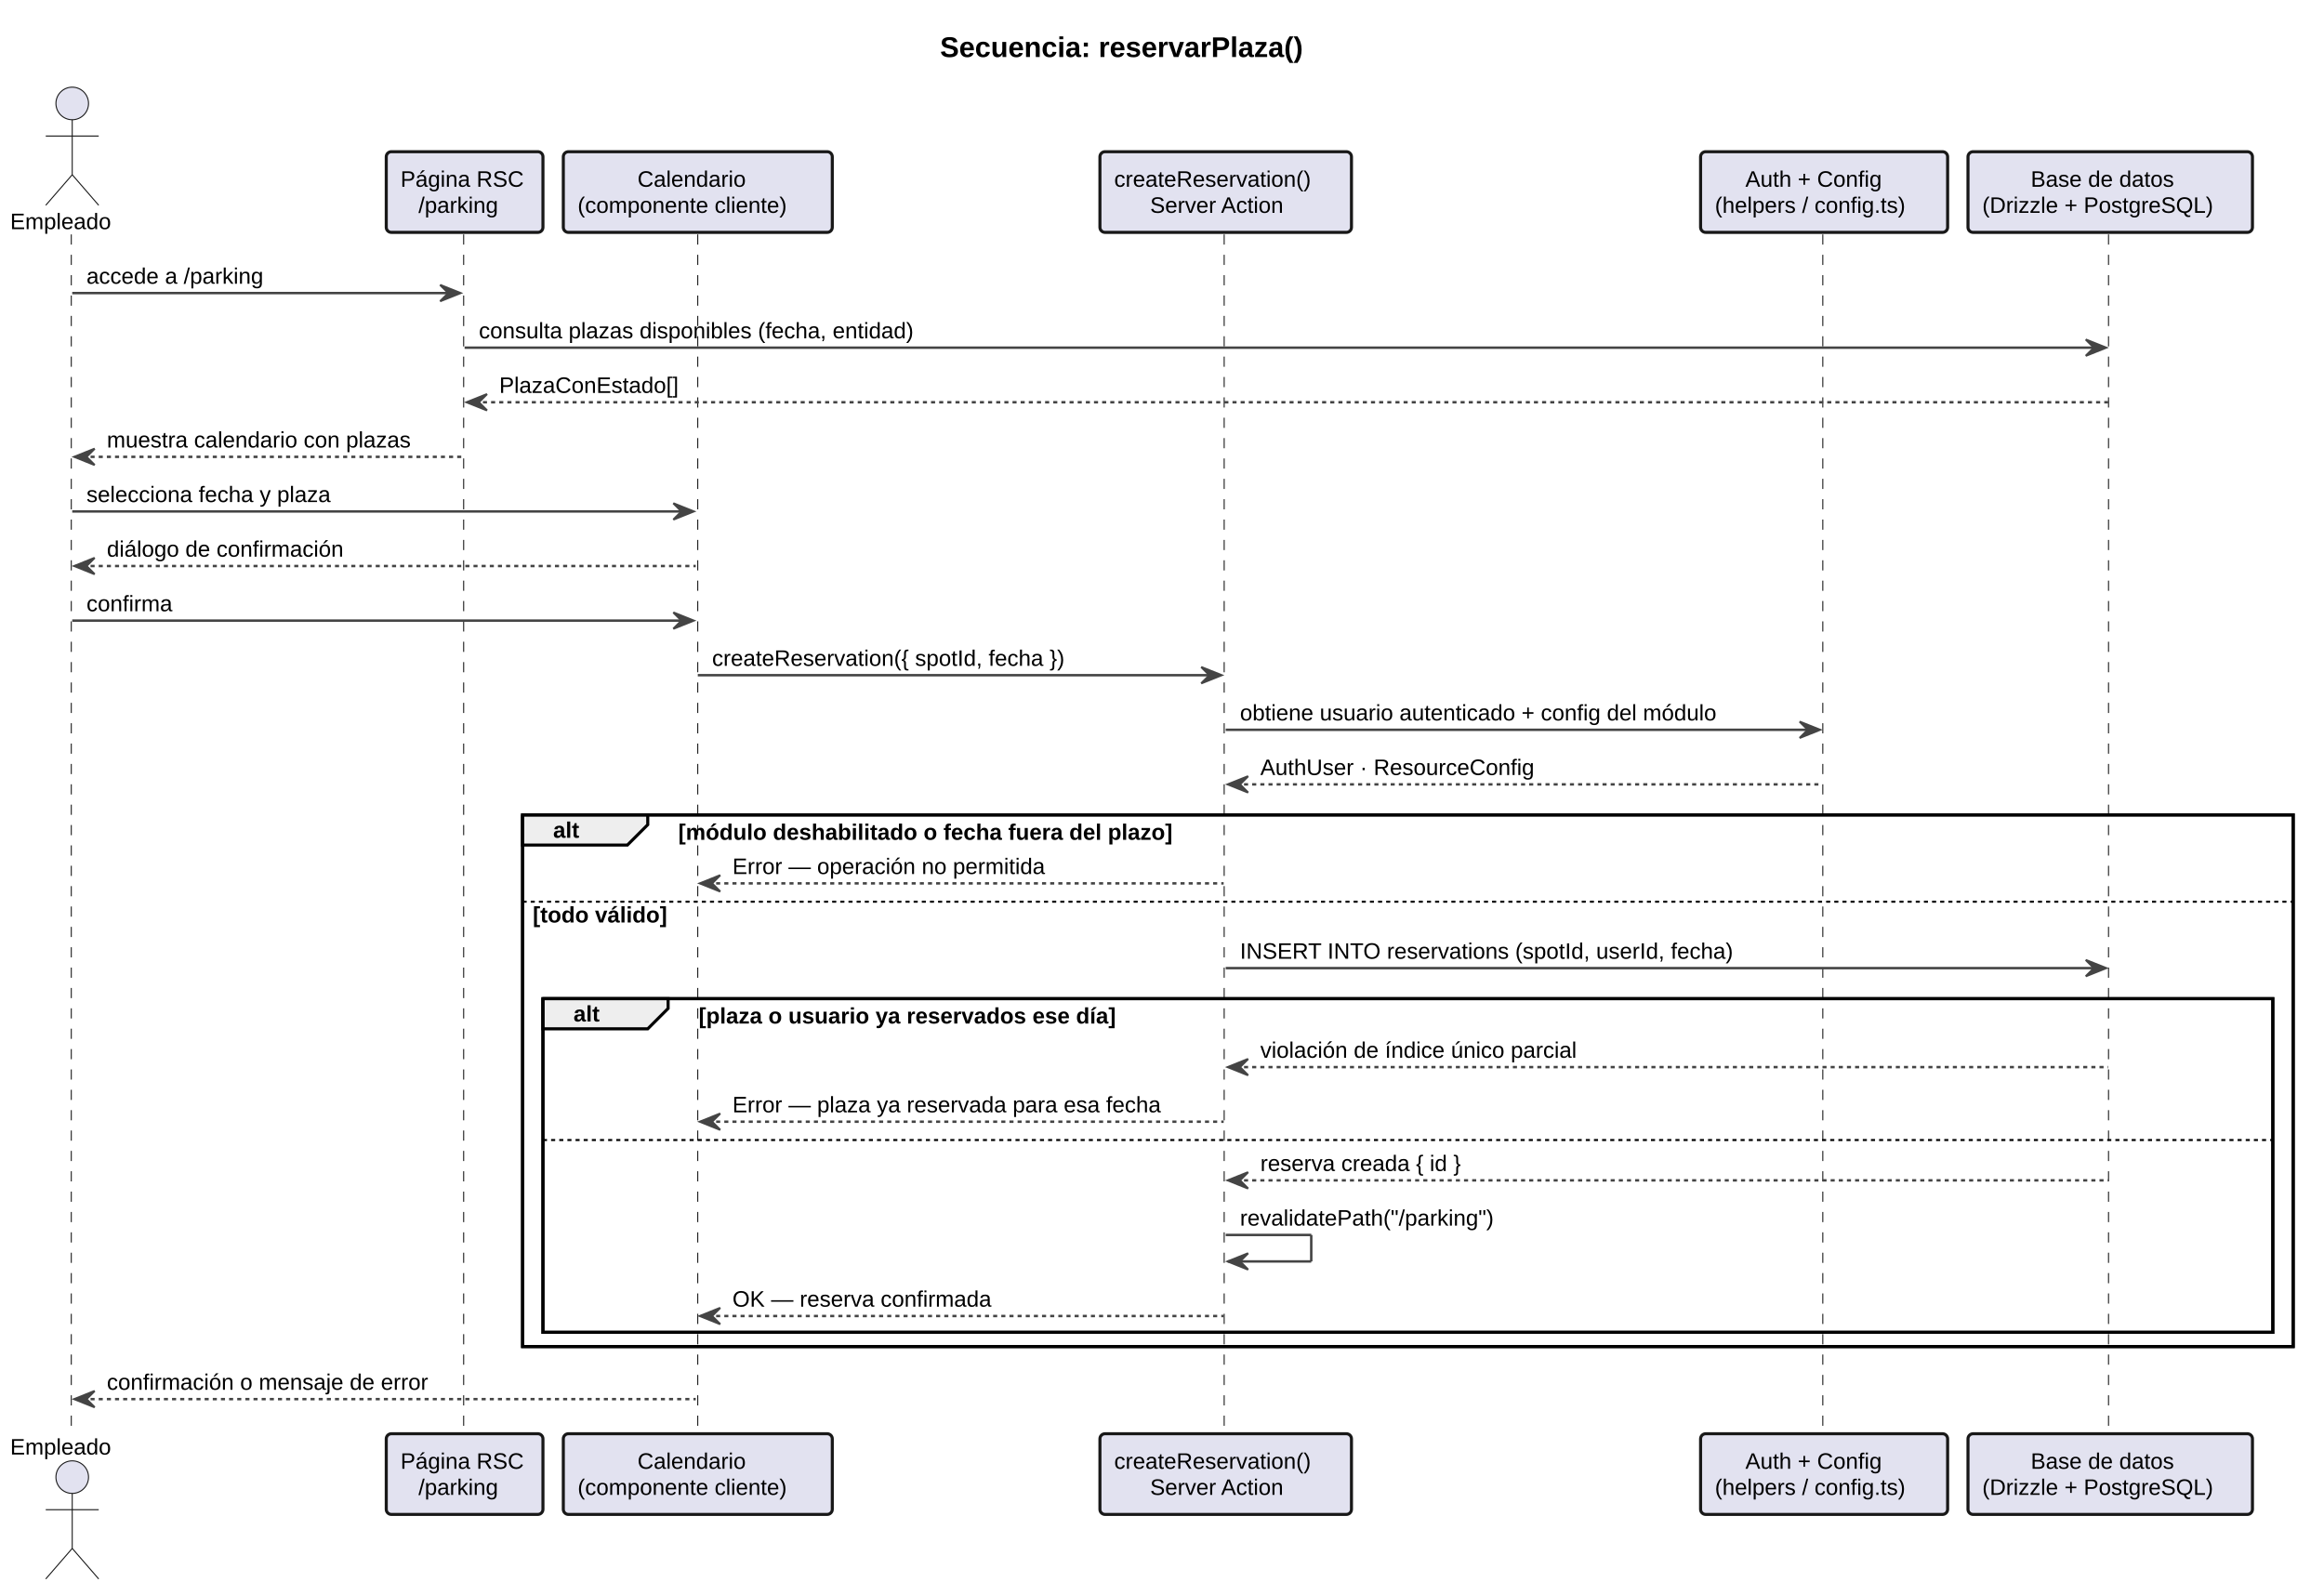
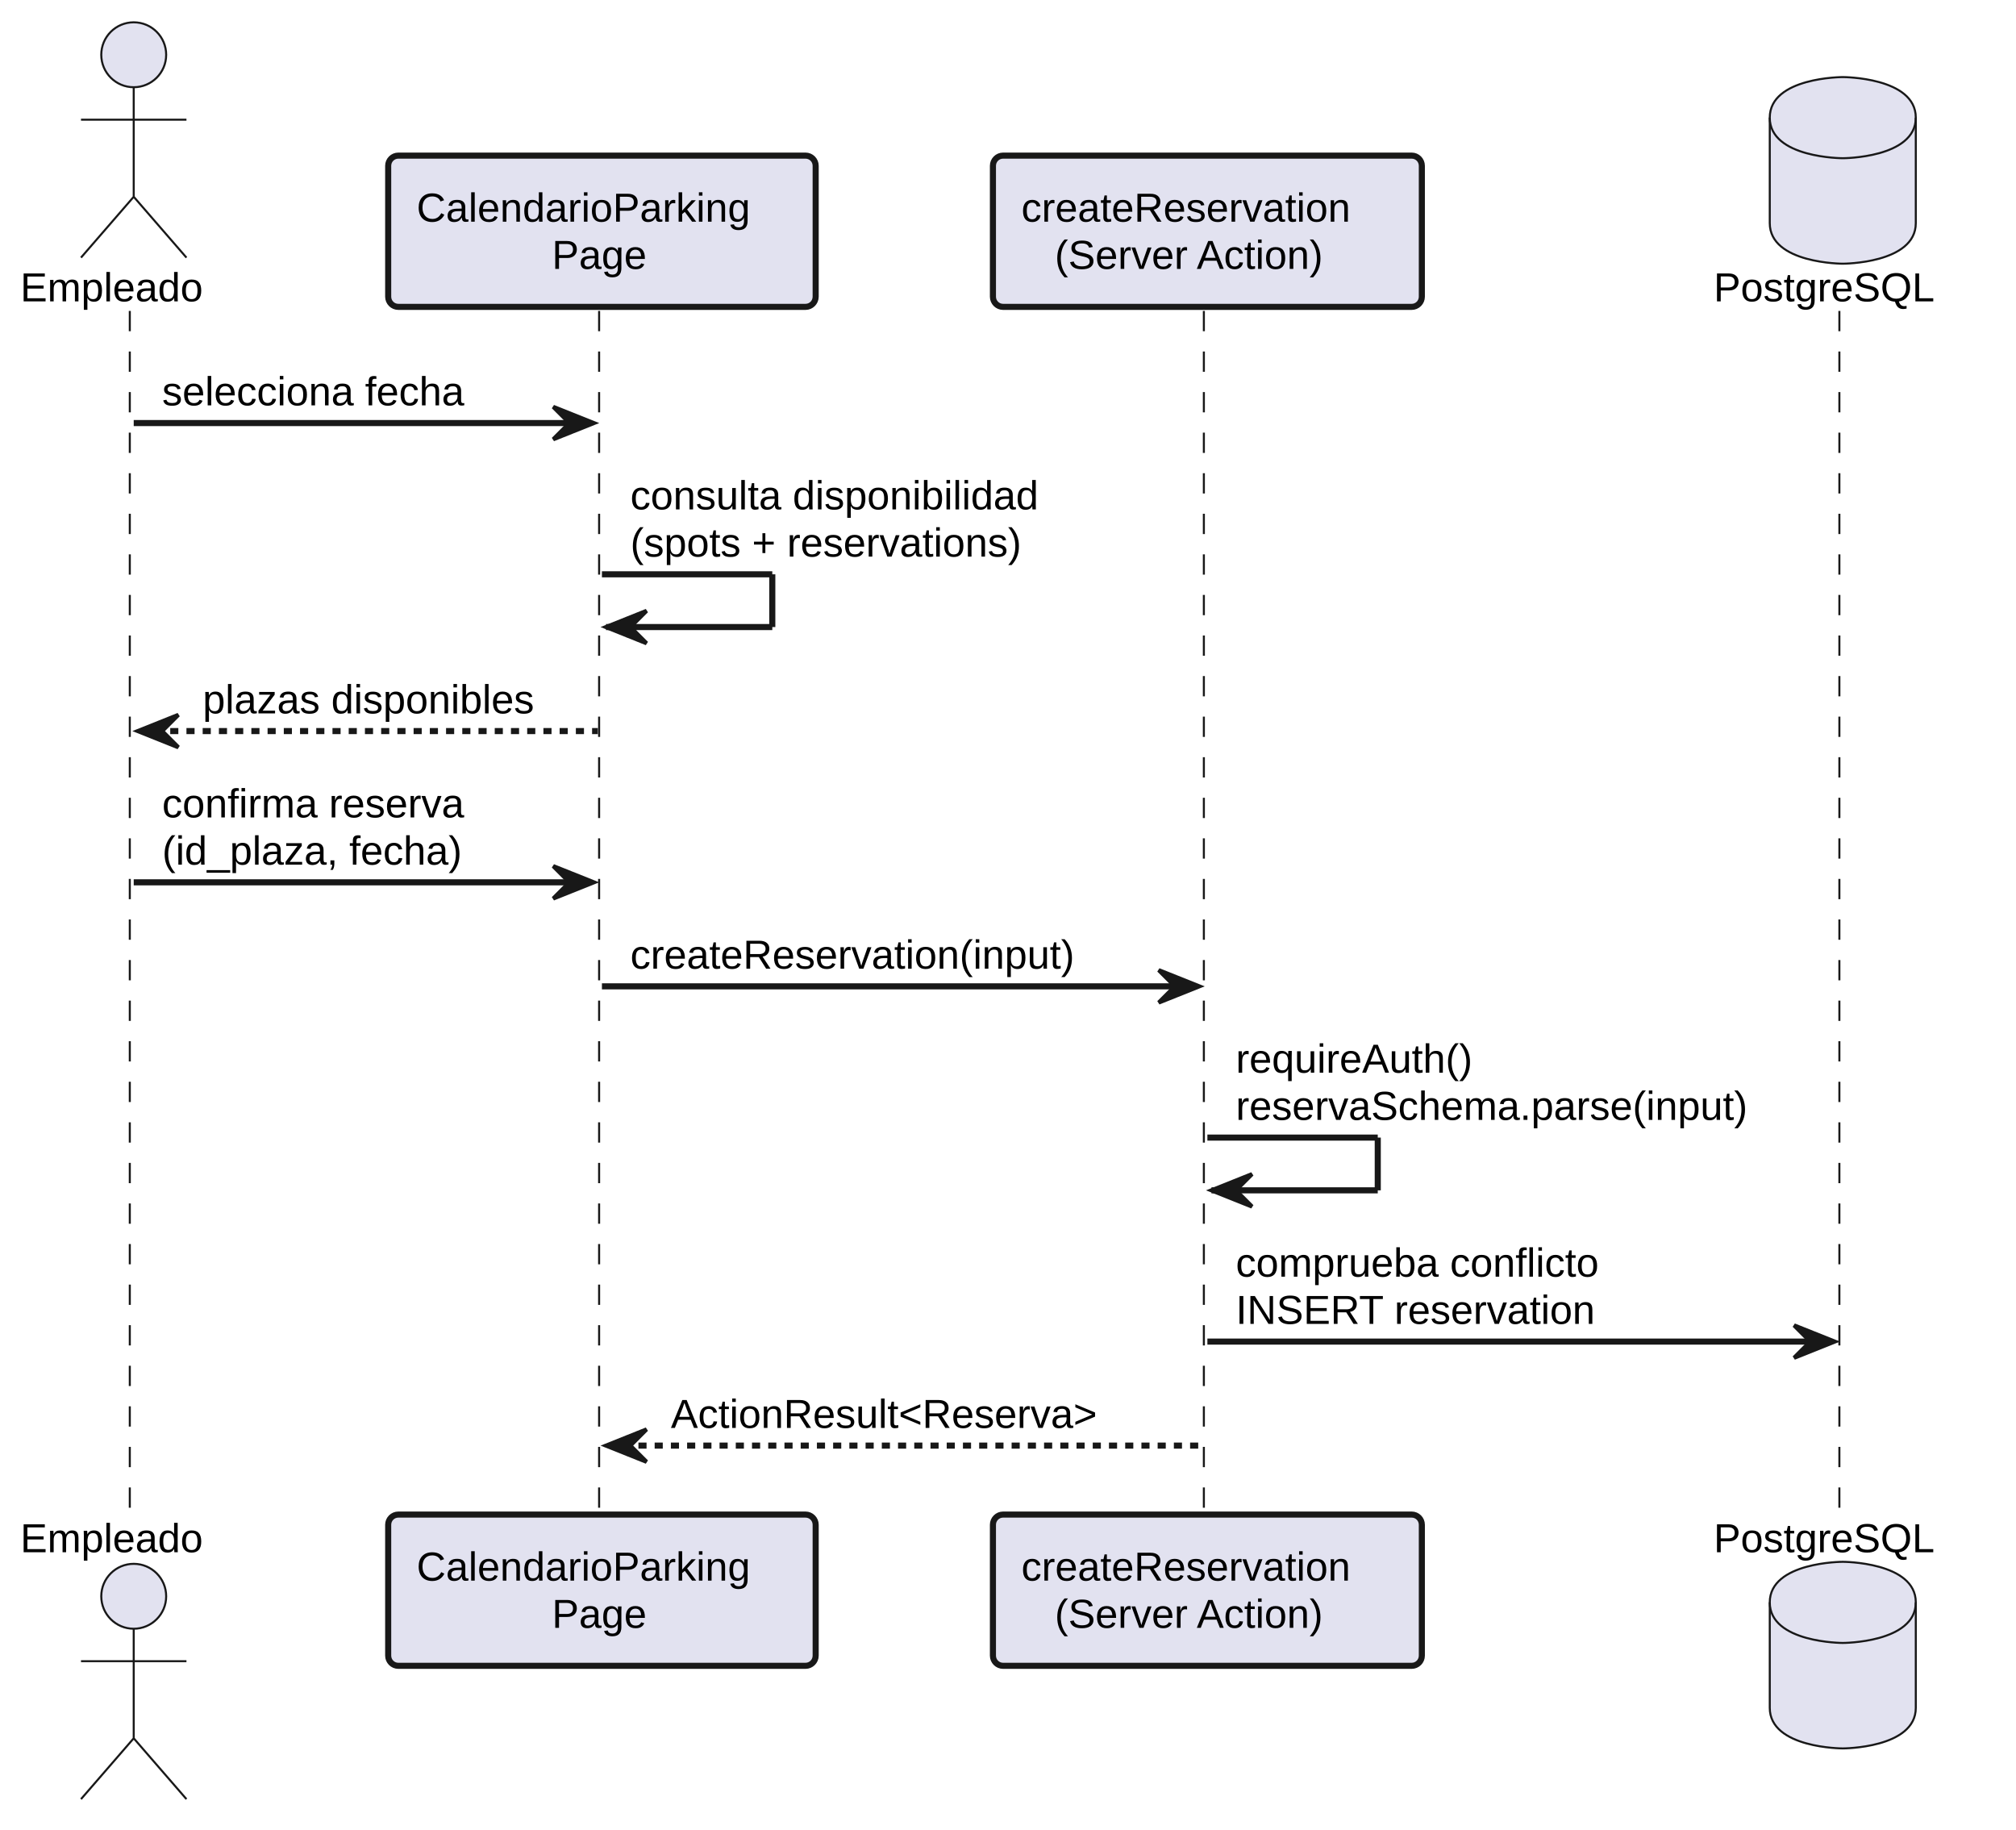
- <svg xmlns="http://www.w3.org/2000/svg" contentStyleType="text/css" data-diagram-type="SEQUENCE" height="783px" preserveAspectRatio="none" style="width:1141px;height:783px;background:#FFFFFF;" version="1.1" viewBox="0 0 1141 783" width="1141px" zoomAndPan="magnify">
+ <svg xmlns="http://www.w3.org/2000/svg" contentStyleType="text/css" data-diagram-type="SEQUENCE" height="451px" preserveAspectRatio="none" style="width:497px;height:451px;background:#FFFFFF;" version="1.1" viewBox="0 0 497 451" width="497px" zoomAndPan="magnify">
  <defs />
  <g>
-     <g class="title" data-source-line="9">
-       <text fill="#000000" font-family="Arial" font-size="14" font-weight="700" lengthAdjust="spacing" textLength="211.832" x="461.521" y="27.995">Secuencia: reservarPlaza()</text>
-     </g>
-     <rect fill="none" height="261.047" style="stroke:#000000;stroke-width:1.5;" width="869.306" x="256.568" y="400.148" />
-     <rect fill="none" height="163.828" style="stroke:#000000;stroke-width:1.5;" width="849.306" x="266.568" y="490.367" />
-     <g class="participant-lifeline" data-entity-uid="part1" data-qualified-name="U" data-source-line="11" id="part1-lifeline">
+     <g class="participant-lifeline" data-entity-uid="part1" data-qualified-name="E" data-source-line="8" id="part1-lifeline">
      <g>
-         <rect fill="#000000" fill-opacity="0" height="589.898" width="8" x="31.462" y="115.102" />
-         <line style="stroke:#181818;stroke-width:0.5;stroke-dasharray:5,5;" x1="35" x2="35" y1="115.102" y2="705" />
+         <rect fill="#000000" fill-opacity="0" height="297.688" width="8" x="28.966" y="76.641" />
+         <line style="stroke:#181818;stroke-width:0.5;stroke-dasharray:5,5;" x1="32" x2="32" y1="76.641" y2="374.328" />
      </g>
    </g>
-     <g class="participant-lifeline" data-entity-uid="part2" data-qualified-name="Page" data-source-line="12" id="part2-lifeline">
+     <g class="participant-lifeline" data-entity-uid="part2" data-qualified-name="Page" data-source-line="9" id="part2-lifeline">
      <g>
-         <rect fill="#000000" fill-opacity="0" height="589.898" width="8" x="224.104" y="115.102" />
-         <line style="stroke:#181818;stroke-width:0.5;stroke-dasharray:5,5;" x1="227.64" x2="227.64" y1="115.102" y2="705" />
+         <rect fill="#000000" fill-opacity="0" height="297.688" width="8" x="144.392" y="76.641" />
+         <line style="stroke:#181818;stroke-width:0.5;stroke-dasharray:5,5;" x1="147.698" x2="147.698" y1="76.641" y2="374.328" />
      </g>
    </g>
-     <g class="participant-lifeline" data-entity-uid="part3" data-qualified-name="CC" data-source-line="13" id="part3-lifeline">
+     <g class="participant-lifeline" data-entity-uid="part3" data-qualified-name="Action" data-source-line="10" id="part3-lifeline">
      <g>
-         <rect fill="#000000" fill-opacity="0" height="589.898" width="8" x="338.596" y="115.102" />
-         <line style="stroke:#181818;stroke-width:0.5;stroke-dasharray:5,5;" x1="342.568" x2="342.568" y1="115.102" y2="705" />
+         <rect fill="#000000" fill-opacity="0" height="297.688" width="8" x="293.655" y="76.641" />
+         <line style="stroke:#181818;stroke-width:0.5;stroke-dasharray:5,5;" x1="296.786" x2="296.786" y1="76.641" y2="374.328" />
      </g>
    </g>
-     <g class="participant-lifeline" data-entity-uid="part4" data-qualified-name="SA" data-source-line="14" id="part4-lifeline">
+     <g class="participant-lifeline" data-entity-uid="part4" data-qualified-name="DB" data-source-line="11" id="part4-lifeline">
      <g>
-         <rect fill="#000000" fill-opacity="0" height="589.898" width="8" x="597.775" y="115.102" />
-         <line style="stroke:#181818;stroke-width:0.5;stroke-dasharray:5,5;" x1="601.027" x2="601.027" y1="115.102" y2="705" />
+         <rect fill="#000000" fill-opacity="0" height="297.688" width="8" x="450.297" y="76.641" />
+         <line style="stroke:#181818;stroke-width:0.5;stroke-dasharray:5,5;" x1="453.457" x2="453.457" y1="76.641" y2="374.328" />
      </g>
    </g>
-     <g class="participant-lifeline" data-entity-uid="part5" data-qualified-name="AuthCfg" data-source-line="15" id="part5-lifeline">
-       <g>
-         <rect fill="#000000" fill-opacity="0" height="589.898" width="8" x="891.57" y="115.102" />
-         <line style="stroke:#181818;stroke-width:0.5;stroke-dasharray:5,5;" x1="894.929" x2="894.929" y1="115.102" y2="705" />
-       </g>
+     <g class="participant participant-head" data-entity-uid="part1" data-qualified-name="E" data-source-line="8" id="part1-head">
+       <text fill="#000000" font-family="Arial" font-size="10" lengthAdjust="spacing" textLength="49.932" x="5" y="74.282">Empleado</text>
+       <ellipse cx="32.966" cy="13.5" fill="#E2E2F0" rx="8" ry="8" style="stroke:#181818;stroke-width:0.5;" />
+       <path d="M32.966,21.5 L32.966,48.5 M19.966,29.5 L45.966,29.5 M32.966,48.5 L19.966,63.5 M32.966,48.5 L45.966,63.5" fill="none" style="stroke:#181818;stroke-width:0.5;" />
    </g>
-     <g class="participant-lifeline" data-entity-uid="part6" data-qualified-name="DB" data-source-line="16" id="part6-lifeline">
-       <g>
-         <rect fill="#000000" fill-opacity="0" height="589.898" width="8" x="1032.043" y="115.102" />
-         <line style="stroke:#181818;stroke-width:0.5;stroke-dasharray:5,5;" x1="1035.211" x2="1035.211" y1="115.102" y2="705" />
-       </g>
+     <g class="participant participant-tail" data-entity-uid="part1" data-qualified-name="E" data-source-line="8" id="part1-tail">
+       <text fill="#000000" font-family="Arial" font-size="10" lengthAdjust="spacing" textLength="49.932" x="5" y="382.61">Empleado</text>
+       <ellipse cx="32.966" cy="393.469" fill="#E2E2F0" rx="8" ry="8" style="stroke:#181818;stroke-width:0.5;" />
+       <path d="M32.966,401.469 L32.966,428.469 M19.966,409.469 L45.966,409.469 M32.966,428.469 L19.966,443.469 M32.966,428.469 L45.966,443.469" fill="none" style="stroke:#181818;stroke-width:0.5;" />
    </g>
-     <g class="participant participant-head" data-entity-uid="part1" data-qualified-name="U" data-source-line="11" id="part1-head">
-       <text fill="#000000" font-family="Arial" font-size="11" lengthAdjust="spacing" textLength="54.925" x="5" y="112.507">Empleado</text>
-       <ellipse cx="35.462" cy="50.797" fill="#E2E2F0" rx="8" ry="8" style="stroke:#181818;stroke-width:0.5;" />
-       <path d="M35.462,58.797 L35.462,85.797 M22.462,66.797 L48.462,66.797 M35.462,85.797 L22.462,100.797 M35.462,85.797 L48.462,100.797" fill="none" style="stroke:#181818;stroke-width:0.5;" />
+     <g class="participant participant-head" data-entity-uid="part2" data-qualified-name="Page" data-source-line="9" id="part2-head">
+       <rect fill="#E2E2F0" height="37.281" rx="2.5" ry="2.5" style="stroke:#181818;stroke-width:1.5;" width="105.387" x="95.698" y="38.359" />
+       <text fill="#000000" font-family="Arial" font-size="10" lengthAdjust="spacing" textLength="91.387" x="102.698" y="54.642">CalendarioParking</text>
+       <text fill="#000000" font-family="Arial" font-size="10" lengthAdjust="spacing" textLength="24.658" x="136.062" y="66.282">Page</text>
    </g>
-     <g class="participant participant-tail" data-entity-uid="part1" data-qualified-name="U" data-source-line="11" id="part1-tail">
-       <text fill="#000000" font-family="Arial" font-size="11" lengthAdjust="spacing" textLength="54.925" x="5" y="714.21">Empleado</text>
-       <ellipse cx="35.462" cy="725.305" fill="#E2E2F0" rx="8" ry="8" style="stroke:#181818;stroke-width:0.5;" />
-       <path d="M35.462,733.305 L35.462,760.305 M22.462,741.305 L48.462,741.305 M35.462,760.305 L22.462,775.305 M35.462,760.305 L48.462,775.305" fill="none" style="stroke:#181818;stroke-width:0.5;" />
+     <g class="participant participant-tail" data-entity-uid="part2" data-qualified-name="Page" data-source-line="9" id="part2-tail">
+       <rect fill="#E2E2F0" height="37.281" rx="2.5" ry="2.5" style="stroke:#181818;stroke-width:1.5;" width="105.387" x="95.698" y="373.328" />
+       <text fill="#000000" font-family="Arial" font-size="10" lengthAdjust="spacing" textLength="91.387" x="102.698" y="389.61">CalendarioParking</text>
+       <text fill="#000000" font-family="Arial" font-size="10" lengthAdjust="spacing" textLength="24.658" x="136.062" y="401.251">Page</text>
    </g>
-     <g class="participant participant-head" data-entity-uid="part2" data-qualified-name="Page" data-source-line="12" id="part2-head">
-       <rect fill="#E2E2F0" height="39.609" rx="2.5" ry="2.5" style="stroke:#181818;stroke-width:1.5;" width="76.928" x="189.64" y="74.492" />
-       <text fill="#000000" font-family="Arial" font-size="11" lengthAdjust="spacing" textLength="62.928" x="196.64" y="91.703">Página RSC</text>
-       <text fill="#000000" font-family="Arial" font-size="11" lengthAdjust="spacing" textLength="45.332" x="205.438" y="104.507">/parking</text>
+     <g class="participant participant-head" data-entity-uid="part3" data-qualified-name="Action" data-source-line="10" id="part3-head">
+       <rect fill="#E2E2F0" height="37.281" rx="2.5" ry="2.5" style="stroke:#181818;stroke-width:1.5;" width="105.738" x="244.786" y="38.359" />
+       <text fill="#000000" font-family="Arial" font-size="10" lengthAdjust="spacing" textLength="91.738" x="251.786" y="54.642">createReservation</text>
+       <text fill="#000000" font-family="Arial" font-size="10" lengthAdjust="spacing" textLength="75.269" x="260.021" y="66.282">(Server Action)</text>
    </g>
-     <g class="participant participant-tail" data-entity-uid="part2" data-qualified-name="Page" data-source-line="12" id="part2-tail">
-       <rect fill="#E2E2F0" height="39.609" rx="2.5" ry="2.5" style="stroke:#181818;stroke-width:1.5;" width="76.928" x="189.64" y="704" />
-       <text fill="#000000" font-family="Arial" font-size="11" lengthAdjust="spacing" textLength="62.928" x="196.64" y="721.21">Página RSC</text>
-       <text fill="#000000" font-family="Arial" font-size="11" lengthAdjust="spacing" textLength="45.332" x="205.438" y="734.015">/parking</text>
+     <g class="participant participant-tail" data-entity-uid="part3" data-qualified-name="Action" data-source-line="10" id="part3-tail">
+       <rect fill="#E2E2F0" height="37.281" rx="2.5" ry="2.5" style="stroke:#181818;stroke-width:1.5;" width="105.738" x="244.786" y="373.328" />
+       <text fill="#000000" font-family="Arial" font-size="10" lengthAdjust="spacing" textLength="91.738" x="251.786" y="389.61">createReservation</text>
+       <text fill="#000000" font-family="Arial" font-size="10" lengthAdjust="spacing" textLength="75.269" x="260.021" y="401.251">(Server Action)</text>
    </g>
-     <g class="participant participant-head" data-entity-uid="part3" data-qualified-name="CC" data-source-line="13" id="part3-head">
-       <rect fill="#E2E2F0" height="39.609" rx="2.5" ry="2.5" style="stroke:#181818;stroke-width:1.5;" width="132.057" x="276.568" y="74.492" />
-       <text fill="#000000" font-family="Arial" font-size="11" lengthAdjust="spacing" textLength="59.248" x="312.972" y="91.703">Calendario</text>
-       <text fill="#000000" font-family="Arial" font-size="11" lengthAdjust="spacing" textLength="118.057" x="283.568" y="104.507">(componente cliente)</text>
+     <g class="participant participant-head" data-entity-uid="part4" data-qualified-name="DB" data-source-line="11" id="part4-head">
+       <text fill="#000000" font-family="Arial" font-size="10" lengthAdjust="spacing" textLength="57.681" x="422.457" y="74.282">PostgreSQL</text>
+       <path d="M436.297,29 C436.297,19 454.297,19 454.297,19 C454.297,19 472.297,19 472.297,29 L472.297,55 C472.297,65 454.297,65 454.297,65 C454.297,65 436.297,65 436.297,55 L436.297,29" fill="#E2E2F0" style="stroke:#181818;stroke-width:0.5;" />
+       <path d="M436.297,29 C436.297,39 454.297,39 454.297,39 C454.297,39 472.297,39 472.297,29" fill="none" style="stroke:#181818;stroke-width:0.5;" />
    </g>
-     <g class="participant participant-tail" data-entity-uid="part3" data-qualified-name="CC" data-source-line="13" id="part3-tail">
-       <rect fill="#E2E2F0" height="39.609" rx="2.5" ry="2.5" style="stroke:#181818;stroke-width:1.5;" width="132.057" x="276.568" y="704" />
-       <text fill="#000000" font-family="Arial" font-size="11" lengthAdjust="spacing" textLength="59.248" x="312.972" y="721.21">Calendario</text>
-       <text fill="#000000" font-family="Arial" font-size="11" lengthAdjust="spacing" textLength="118.057" x="283.568" y="734.015">(componente cliente)</text>
+     <g class="participant participant-tail" data-entity-uid="part4" data-qualified-name="DB" data-source-line="11" id="part4-tail">
+       <text fill="#000000" font-family="Arial" font-size="10" lengthAdjust="spacing" textLength="57.681" x="422.457" y="382.61">PostgreSQL</text>
+       <path d="M436.297,394.969 C436.297,384.969 454.297,384.969 454.297,384.969 C454.297,384.969 472.297,384.969 472.297,394.969 L472.297,420.969 C472.297,430.969 454.297,430.969 454.297,430.969 C454.297,430.969 436.297,430.969 436.297,420.969 L436.297,394.969" fill="#E2E2F0" style="stroke:#181818;stroke-width:0.5;" />
+       <path d="M436.297,394.969 C436.297,404.969 454.297,404.969 454.297,404.969 C454.297,404.969 472.297,404.969 472.297,394.969" fill="none" style="stroke:#181818;stroke-width:0.5;" />
    </g>
-     <g class="participant participant-head" data-entity-uid="part4" data-qualified-name="SA" data-source-line="14" id="part4-head">
-       <rect fill="#E2E2F0" height="39.609" rx="2.5" ry="2.5" style="stroke:#181818;stroke-width:1.5;" width="123.495" x="540.027" y="74.492" />
-       <text fill="#000000" font-family="Arial" font-size="11" lengthAdjust="spacing" textLength="109.495" x="547.027" y="91.703">createReservation()</text>
-       <text fill="#000000" font-family="Arial" font-size="11" lengthAdjust="spacing" textLength="74.212" x="564.669" y="104.507">Server Action</text>
+     <g class="message" data-entity-1="part1" data-entity-2="part2" data-source-line="13" id="msg1">
+       <polygon fill="#181818" points="136.392,100.281,146.392,104.281,136.392,108.281,140.392,104.281" style="stroke:#181818;stroke-width:1;" />
+       <line style="stroke:#181818;stroke-width:1.5;" x1="32.966" x2="142.392" y1="104.281" y2="104.281" />
+       <text fill="#000000" font-family="Arial" font-size="10" lengthAdjust="spacing" textLength="83.467" x="39.966" y="99.923">selecciona fecha</text>
    </g>
-     <g class="participant participant-tail" data-entity-uid="part4" data-qualified-name="SA" data-source-line="14" id="part4-tail">
-       <rect fill="#E2E2F0" height="39.609" rx="2.5" ry="2.5" style="stroke:#181818;stroke-width:1.5;" width="123.495" x="540.027" y="704" />
-       <text fill="#000000" font-family="Arial" font-size="11" lengthAdjust="spacing" textLength="109.495" x="547.027" y="721.21">createReservation()</text>
-       <text fill="#000000" font-family="Arial" font-size="11" lengthAdjust="spacing" textLength="74.212" x="564.669" y="734.015">Server Action</text>
+     <g class="message" data-entity-1="part2" data-entity-2="part2" data-source-line="15" id="msg2">
+       <line style="stroke:#181818;stroke-width:1.5;" x1="148.392" x2="190.392" y1="141.562" y2="141.562" />
+       <line style="stroke:#181818;stroke-width:1.5;" x1="190.392" x2="190.392" y1="141.562" y2="154.562" />
+       <line style="stroke:#181818;stroke-width:1.5;" x1="149.392" x2="190.392" y1="154.562" y2="154.562" />
+       <polygon fill="#181818" points="159.392,150.562,149.392,154.562,159.392,158.562,155.392,154.562" style="stroke:#181818;stroke-width:1;" />
+       <text fill="#000000" font-family="Arial" font-size="10" lengthAdjust="spacing" textLength="114.932" x="155.392" y="125.564">consulta disponibilidad</text>
+       <text fill="#000000" font-family="Arial" font-size="10" lengthAdjust="spacing" textLength="111.494" x="155.392" y="137.204">(spots + reservations)</text>
    </g>
-     <g class="participant participant-head" data-entity-uid="part5" data-qualified-name="AuthCfg" data-source-line="15" id="part5-head">
-       <rect fill="#E2E2F0" height="39.609" rx="2.5" ry="2.5" style="stroke:#181818;stroke-width:1.5;" width="121.282" x="834.929" y="74.492" />
-       <text fill="#000000" font-family="Arial" font-size="11" lengthAdjust="spacing" textLength="77.285" x="856.928" y="91.703">Auth + Config</text>
-       <text fill="#000000" font-family="Arial" font-size="11" lengthAdjust="spacing" textLength="107.282" x="841.929" y="104.507">(helpers / config.ts)</text>
+     <g class="message" data-entity-1="part2" data-entity-2="part1" data-source-line="17" id="msg3">
+       <polygon fill="#181818" points="43.966,176.203,33.966,180.203,43.966,184.203,39.966,180.203" style="stroke:#181818;stroke-width:1;" />
+       <line style="stroke:#181818;stroke-width:1.5;stroke-dasharray:2,2;" x1="37.966" x2="147.392" y1="180.203" y2="180.203" />
+       <text fill="#000000" font-family="Arial" font-size="10" lengthAdjust="spacing" textLength="91.426" x="49.966" y="175.845">plazas disponibles</text>
    </g>
-     <g class="participant participant-tail" data-entity-uid="part5" data-qualified-name="AuthCfg" data-source-line="15" id="part5-tail">
-       <rect fill="#E2E2F0" height="39.609" rx="2.5" ry="2.5" style="stroke:#181818;stroke-width:1.5;" width="121.282" x="834.929" y="704" />
-       <text fill="#000000" font-family="Arial" font-size="11" lengthAdjust="spacing" textLength="77.285" x="856.928" y="721.21">Auth + Config</text>
-       <text fill="#000000" font-family="Arial" font-size="11" lengthAdjust="spacing" textLength="107.282" x="841.929" y="734.015">(helpers / config.ts)</text>
+     <g class="message" data-entity-1="part1" data-entity-2="part2" data-source-line="19" id="msg4">
+       <polygon fill="#181818" points="136.392,213.484,146.392,217.484,136.392,221.484,140.392,217.484" style="stroke:#181818;stroke-width:1;" />
+       <line style="stroke:#181818;stroke-width:1.5;" x1="32.966" x2="142.392" y1="217.484" y2="217.484" />
+       <text fill="#000000" font-family="Arial" font-size="10" lengthAdjust="spacing" textLength="85.195" x="39.966" y="201.485">confirma reserva</text>
+       <text fill="#000000" font-family="Arial" font-size="10" lengthAdjust="spacing" textLength="82.554" x="39.966" y="213.126">(id_plaza, fecha)</text>
    </g>
-     <g class="participant participant-head" data-entity-uid="part6" data-qualified-name="DB" data-source-line="16" id="part6-head">
-       <rect fill="#E2E2F0" height="39.609" rx="2.5" ry="2.5" style="stroke:#181818;stroke-width:1.5;" width="139.662" x="966.211" y="74.492" />
-       <text fill="#000000" font-family="Arial" font-size="11" lengthAdjust="spacing" textLength="78.026" x="997.029" y="91.703">Base de datos</text>
-       <text fill="#000000" font-family="Arial" font-size="11" lengthAdjust="spacing" textLength="125.662" x="973.211" y="104.507">(Drizzle + PostgreSQL)</text>
+     <g class="message" data-entity-1="part2" data-entity-2="part3" data-source-line="21" id="msg5">
+       <polygon fill="#181818" points="285.655,239.125,295.655,243.125,285.655,247.125,289.655,243.125" style="stroke:#181818;stroke-width:1;" />
+       <line style="stroke:#181818;stroke-width:1.5;" x1="148.392" x2="291.655" y1="243.125" y2="243.125" />
+       <text fill="#000000" font-family="Arial" font-size="10" lengthAdjust="spacing" textLength="125.264" x="155.392" y="238.767">createReservation(input)</text>
    </g>
-     <g class="participant participant-tail" data-entity-uid="part6" data-qualified-name="DB" data-source-line="16" id="part6-tail">
-       <rect fill="#E2E2F0" height="39.609" rx="2.5" ry="2.5" style="stroke:#181818;stroke-width:1.5;" width="139.662" x="966.211" y="704" />
-       <text fill="#000000" font-family="Arial" font-size="11" lengthAdjust="spacing" textLength="78.026" x="997.029" y="721.21">Base de datos</text>
-       <text fill="#000000" font-family="Arial" font-size="11" lengthAdjust="spacing" textLength="125.662" x="973.211" y="734.015">(Drizzle + PostgreSQL)</text>
+     <g class="message" data-entity-1="part3" data-entity-2="part3" data-source-line="23" id="msg6">
+       <line style="stroke:#181818;stroke-width:1.5;" x1="297.655" x2="339.655" y1="280.406" y2="280.406" />
+       <line style="stroke:#181818;stroke-width:1.5;" x1="339.655" x2="339.655" y1="280.406" y2="293.406" />
+       <line style="stroke:#181818;stroke-width:1.5;" x1="298.655" x2="339.655" y1="293.406" y2="293.406" />
+       <polygon fill="#181818" points="308.655,289.406,298.655,293.406,308.655,297.406,304.655,293.406" style="stroke:#181818;stroke-width:1;" />
+       <text fill="#000000" font-family="Arial" font-size="10" lengthAdjust="spacing" textLength="67.231" x="304.655" y="264.407">requireAuth()</text>
+       <text fill="#000000" font-family="Arial" font-size="10" lengthAdjust="spacing" textLength="142.642" x="304.655" y="276.048">reservaSchema.parse(input)</text>
    </g>
-     <g class="message" data-entity-1="part1" data-entity-2="part2" data-source-line="18" id="msg1">
-       <polygon fill="#444444" points="216.104,139.906,226.104,143.906,216.104,147.906,220.104,143.906" style="stroke:#444444;stroke-width:1;" />
-       <line style="stroke:#444444;stroke-width:1.2;" x1="35.462" x2="222.104" y1="143.906" y2="143.906" />
-       <text fill="#000000" font-family="Arial" font-size="11" lengthAdjust="spacing" textLength="98.42" x="42.462" y="139.312">accede a /parking</text>
+     <g class="message" data-entity-1="part3" data-entity-2="part4" data-source-line="25" id="msg7">
+       <polygon fill="#181818" points="442.297,326.688,452.297,330.688,442.297,334.688,446.297,330.688" style="stroke:#181818;stroke-width:1;" />
+       <line style="stroke:#181818;stroke-width:1.5;" x1="297.655" x2="448.297" y1="330.688" y2="330.688" />
+       <text fill="#000000" font-family="Arial" font-size="10" lengthAdjust="spacing" textLength="102.529" x="304.655" y="314.688">comprueba conflicto</text>
+       <text fill="#000000" font-family="Arial" font-size="10" lengthAdjust="spacing" textLength="96.269" x="304.655" y="326.329">INSERT reservation</text>
    </g>
-     <g class="message" data-entity-1="part2" data-entity-2="part6" data-source-line="19" id="msg2">
-       <polygon fill="#444444" points="1024.043,166.711,1034.043,170.711,1024.043,174.711,1028.043,170.711" style="stroke:#444444;stroke-width:1;" />
-       <line style="stroke:#444444;stroke-width:1.2;" x1="228.104" x2="1030.043" y1="170.711" y2="170.711" />
-       <text fill="#000000" font-family="Arial" font-size="11" lengthAdjust="spacing" textLength="241.914" x="235.104" y="166.117">consulta plazas disponibles (fecha, entidad)</text>
-     </g>
-     <g class="message" data-entity-1="part6" data-entity-2="part2" data-source-line="20" id="msg3">
-       <polygon fill="#444444" points="239.104,193.516,229.104,197.516,239.104,201.516,235.104,197.516" style="stroke:#444444;stroke-width:1;" />
-       <line style="stroke:#444444;stroke-width:1.2;stroke-dasharray:2,2;" x1="233.104" x2="1035.043" y1="197.516" y2="197.516" />
-       <text fill="#000000" font-family="Arial" font-size="11" lengthAdjust="spacing" textLength="96.357" x="245.104" y="192.921">PlazaConEstado[]</text>
-     </g>
-     <g class="message" data-entity-1="part2" data-entity-2="part1" data-source-line="21" id="msg4">
-       <polygon fill="#444444" points="46.462,220.32,36.462,224.32,46.462,228.32,42.462,224.32" style="stroke:#444444;stroke-width:1;" />
-       <line style="stroke:#444444;stroke-width:1.2;stroke-dasharray:2,2;" x1="40.462" x2="227.104" y1="224.32" y2="224.32" />
-       <text fill="#000000" font-family="Arial" font-size="11" lengthAdjust="spacing" textLength="168.642" x="52.462" y="219.726">muestra calendario con plazas</text>
-     </g>
-     <g class="message" data-entity-1="part1" data-entity-2="part3" data-source-line="23" id="msg5">
-       <polygon fill="#444444" points="330.596,247.125,340.596,251.125,330.596,255.125,334.596,251.125" style="stroke:#444444;stroke-width:1;" />
-       <line style="stroke:#444444;stroke-width:1.2;" x1="35.462" x2="336.596" y1="251.125" y2="251.125" />
-       <text fill="#000000" font-family="Arial" font-size="11" lengthAdjust="spacing" textLength="134.61" x="42.462" y="246.531">selecciona fecha y plaza</text>
-     </g>
-     <g class="message" data-entity-1="part3" data-entity-2="part1" data-source-line="24" id="msg6">
-       <polygon fill="#444444" points="46.462,273.93,36.462,277.93,46.462,281.93,42.462,277.93" style="stroke:#444444;stroke-width:1;" />
-       <line style="stroke:#444444;stroke-width:1.2;stroke-dasharray:2,2;" x1="40.462" x2="341.596" y1="277.93" y2="277.93" />
-       <text fill="#000000" font-family="Arial" font-size="11" lengthAdjust="spacing" textLength="132.483" x="52.462" y="273.335">diálogo de confirmación</text>
-     </g>
-     <g class="message" data-entity-1="part1" data-entity-2="part3" data-source-line="25" id="msg7">
-       <polygon fill="#444444" points="330.596,300.734,340.596,304.734,330.596,308.734,334.596,304.734" style="stroke:#444444;stroke-width:1;" />
-       <line style="stroke:#444444;stroke-width:1.2;" x1="35.462" x2="336.596" y1="304.734" y2="304.734" />
-       <text fill="#000000" font-family="Arial" font-size="11" lengthAdjust="spacing" textLength="48.657" x="42.462" y="300.14">confirma</text>
-     </g>
-     <g class="message" data-entity-1="part3" data-entity-2="part4" data-source-line="27" id="msg8">
-       <polygon fill="#444444" points="589.775,327.539,599.775,331.539,589.775,335.539,593.775,331.539" style="stroke:#444444;stroke-width:1;" />
-       <line style="stroke:#444444;stroke-width:1.2;" x1="342.596" x2="595.775" y1="331.539" y2="331.539" />
-       <text fill="#000000" font-family="Arial" font-size="11" lengthAdjust="spacing" textLength="201.862" x="349.596" y="326.945">createReservation({ spotId, fecha })</text>
-     </g>
-     <g class="message" data-entity-1="part4" data-entity-2="part5" data-source-line="28" id="msg9">
-       <polygon fill="#444444" points="883.57,354.344,893.57,358.344,883.57,362.344,887.57,358.344" style="stroke:#444444;stroke-width:1;" />
-       <line style="stroke:#444444;stroke-width:1.2;" x1="601.775" x2="889.57" y1="358.344" y2="358.344" />
-       <text fill="#000000" font-family="Arial" font-size="11" lengthAdjust="spacing" textLength="269.795" x="608.775" y="353.75">obtiene usuario autenticado + config del módulo</text>
-     </g>
-     <g class="message" data-entity-1="part5" data-entity-2="part4" data-source-line="29" id="msg10">
-       <polygon fill="#444444" points="612.775,381.148,602.775,385.148,612.775,389.148,608.775,385.148" style="stroke:#444444;stroke-width:1;" />
-       <line style="stroke:#444444;stroke-width:1.2;stroke-dasharray:2,2;" x1="606.775" x2="894.57" y1="385.148" y2="385.148" />
-       <text fill="#000000" font-family="Arial" font-size="11" lengthAdjust="spacing" textLength="147.818" x="618.775" y="380.554">AuthUser · ResourceConfig</text>
-     </g>
-     <path d="M256.568,400.148 L318.019,400.148 L318.019,404.953 L308.019,414.953 L256.568,414.953 L256.568,400.148" fill="#EEEEEE" style="stroke:#000000;stroke-width:1.5;" />
-     <rect fill="none" height="261.047" style="stroke:#000000;stroke-width:1.5;" width="869.306" x="256.568" y="400.148" />
-     <text fill="#000000" font-family="Arial" font-size="11" font-weight="700" lengthAdjust="spacing" textLength="16.452" x="271.568" y="411.359">alt</text>
-     <text fill="#000000" font-family="Arial" font-size="11" font-weight="700" lengthAdjust="spacing" textLength="290.152" x="333.019" y="412.359">[módulo deshabilitado o fecha fuera del plazo]</text>
-     <g class="message" data-entity-1="part4" data-entity-2="part3" data-source-line="32" id="msg11">
-       <polygon fill="#444444" points="353.596,429.758,343.596,433.758,353.596,437.758,349.596,433.758" style="stroke:#444444;stroke-width:1;" />
-       <line style="stroke:#444444;stroke-width:1.2;stroke-dasharray:2,2;" x1="347.596" x2="600.775" y1="433.758" y2="433.758" />
-       <text fill="#000000" font-family="Arial" font-size="11" lengthAdjust="spacing" textLength="173.621" x="359.596" y="429.164">Error — operación no permitida</text>
-     </g>
-     <line style="stroke:#000000;stroke-width:1;stroke-dasharray:2,2;" x1="256.568" x2="1125.873" y1="442.758" y2="442.758" />
-     <text fill="#000000" font-family="Arial" font-size="11" font-weight="700" lengthAdjust="spacing" textLength="79.696" x="261.568" y="452.968">[todo válido]</text>
-     <g class="message" data-entity-1="part4" data-entity-2="part6" data-source-line="34" id="msg12">
-       <polygon fill="#444444" points="1024.043,471.367,1034.043,475.367,1024.043,479.367,1028.043,475.367" style="stroke:#444444;stroke-width:1;" />
-       <line style="stroke:#444444;stroke-width:1.2;" x1="601.775" x2="1030.043" y1="475.367" y2="475.367" />
-       <text fill="#000000" font-family="Arial" font-size="11" lengthAdjust="spacing" textLength="266.643" x="608.775" y="470.773">INSERT INTO reservations (spotId, userId, fecha)</text>
-     </g>
-     <path d="M266.568,490.367 L328.019,490.367 L328.019,495.172 L318.019,505.172 L266.568,505.172 L266.568,490.367" fill="#EEEEEE" style="stroke:#000000;stroke-width:1.5;" />
-     <rect fill="none" height="163.828" style="stroke:#000000;stroke-width:1.5;" width="849.306" x="266.568" y="490.367" />
-     <text fill="#000000" font-family="Arial" font-size="11" font-weight="700" lengthAdjust="spacing" textLength="16.452" x="281.568" y="501.578">alt</text>
-     <text fill="#000000" font-family="Arial" font-size="11" font-weight="700" lengthAdjust="spacing" textLength="243.885" x="343.019" y="502.578">[plaza o usuario ya reservados ese día]</text>
-     <g class="message" data-entity-1="part6" data-entity-2="part4" data-source-line="36" id="msg13">
-       <polygon fill="#444444" points="612.775,519.977,602.775,523.977,612.775,527.977,608.775,523.977" style="stroke:#444444;stroke-width:1;" />
-       <line style="stroke:#444444;stroke-width:1.2;stroke-dasharray:2,2;" x1="606.775" x2="1035.043" y1="523.977" y2="523.977" />
-       <text fill="#000000" font-family="Arial" font-size="11" lengthAdjust="spacing" textLength="176.44" x="618.775" y="519.382">violación de índice único parcial</text>
-     </g>
-     <g class="message" data-entity-1="part4" data-entity-2="part3" data-source-line="37" id="msg14">
-       <polygon fill="#444444" points="353.596,546.781,343.596,550.781,353.596,554.781,349.596,550.781" style="stroke:#444444;stroke-width:1;" />
-       <line style="stroke:#444444;stroke-width:1.2;stroke-dasharray:2,2;" x1="347.596" x2="600.775" y1="550.781" y2="550.781" />
-       <text fill="#000000" font-family="Arial" font-size="11" lengthAdjust="spacing" textLength="235.179" x="359.596" y="546.187">Error — plaza ya reservada para esa fecha</text>
-     </g>
-     <line style="stroke:#000000;stroke-width:1;stroke-dasharray:2,2;" x1="266.568" x2="1115.873" y1="559.781" y2="559.781" />
-     <g class="message" data-entity-1="part6" data-entity-2="part4" data-source-line="39" id="msg15">
-       <polygon fill="#444444" points="612.775,575.586,602.775,579.586,612.775,583.586,608.775,579.586" style="stroke:#444444;stroke-width:1;" />
-       <line style="stroke:#444444;stroke-width:1.2;stroke-dasharray:2,2;" x1="606.775" x2="1035.043" y1="579.586" y2="579.586" />
-       <text fill="#000000" font-family="Arial" font-size="11" lengthAdjust="spacing" textLength="117.385" x="618.775" y="574.992">reserva creada { id }</text>
-     </g>
-     <g class="message" data-entity-1="part4" data-entity-2="part4" data-source-line="40" id="msg16">
-       <line style="stroke:#444444;stroke-width:1.2;" x1="601.775" x2="643.775" y1="606.391" y2="606.391" />
-       <line style="stroke:#444444;stroke-width:1.2;" x1="643.775" x2="643.775" y1="606.391" y2="619.391" />
-       <line style="stroke:#444444;stroke-width:1.2;" x1="602.775" x2="643.775" y1="619.391" y2="619.391" />
-       <polygon fill="#444444" points="612.775,615.391,602.775,619.391,612.775,623.391,608.775,619.391" style="stroke:#444444;stroke-width:1;" />
-       <text fill="#000000" font-family="Arial" font-size="11" lengthAdjust="spacing" textLength="144.149" x="608.775" y="601.796">revalidatePath("/parking")</text>
-     </g>
-     <g class="message" data-entity-1="part4" data-entity-2="part3" data-source-line="41" id="msg17">
-       <polygon fill="#444444" points="353.596,642.195,343.596,646.195,353.596,650.195,349.596,646.195" style="stroke:#444444;stroke-width:1;" />
-       <line style="stroke:#444444;stroke-width:1.2;stroke-dasharray:2,2;" x1="347.596" x2="600.775" y1="646.195" y2="646.195" />
-       <text fill="#000000" font-family="Arial" font-size="11" lengthAdjust="spacing" textLength="141.303" x="359.596" y="641.601">OK — reserva confirmada</text>
-     </g>
-     <g class="message" data-entity-1="part3" data-entity-2="part1" data-source-line="45" id="msg18">
-       <polygon fill="#444444" points="46.462,683,36.462,687,46.462,691,42.462,687" style="stroke:#444444;stroke-width:1;" />
-       <line style="stroke:#444444;stroke-width:1.2;stroke-dasharray:2,2;" x1="40.462" x2="341.596" y1="687" y2="687" />
-       <text fill="#000000" font-family="Arial" font-size="11" lengthAdjust="spacing" textLength="179.744" x="52.462" y="682.406">confirmación o mensaje de error</text>
+     <g class="message" data-entity-1="part3" data-entity-2="part2" data-source-line="27" id="msg8">
+       <polygon fill="#181818" points="159.392,352.328,149.392,356.328,159.392,360.328,155.392,356.328" style="stroke:#181818;stroke-width:1;" />
+       <line style="stroke:#181818;stroke-width:1.5;stroke-dasharray:2,2;" x1="153.392" x2="296.655" y1="356.328" y2="356.328" />
+       <text fill="#000000" font-family="Arial" font-size="10" lengthAdjust="spacing" textLength="120.22" x="165.392" y="351.97">ActionResult&lt;Reserva&gt;</text>
    </g>
  </g>
</svg>
